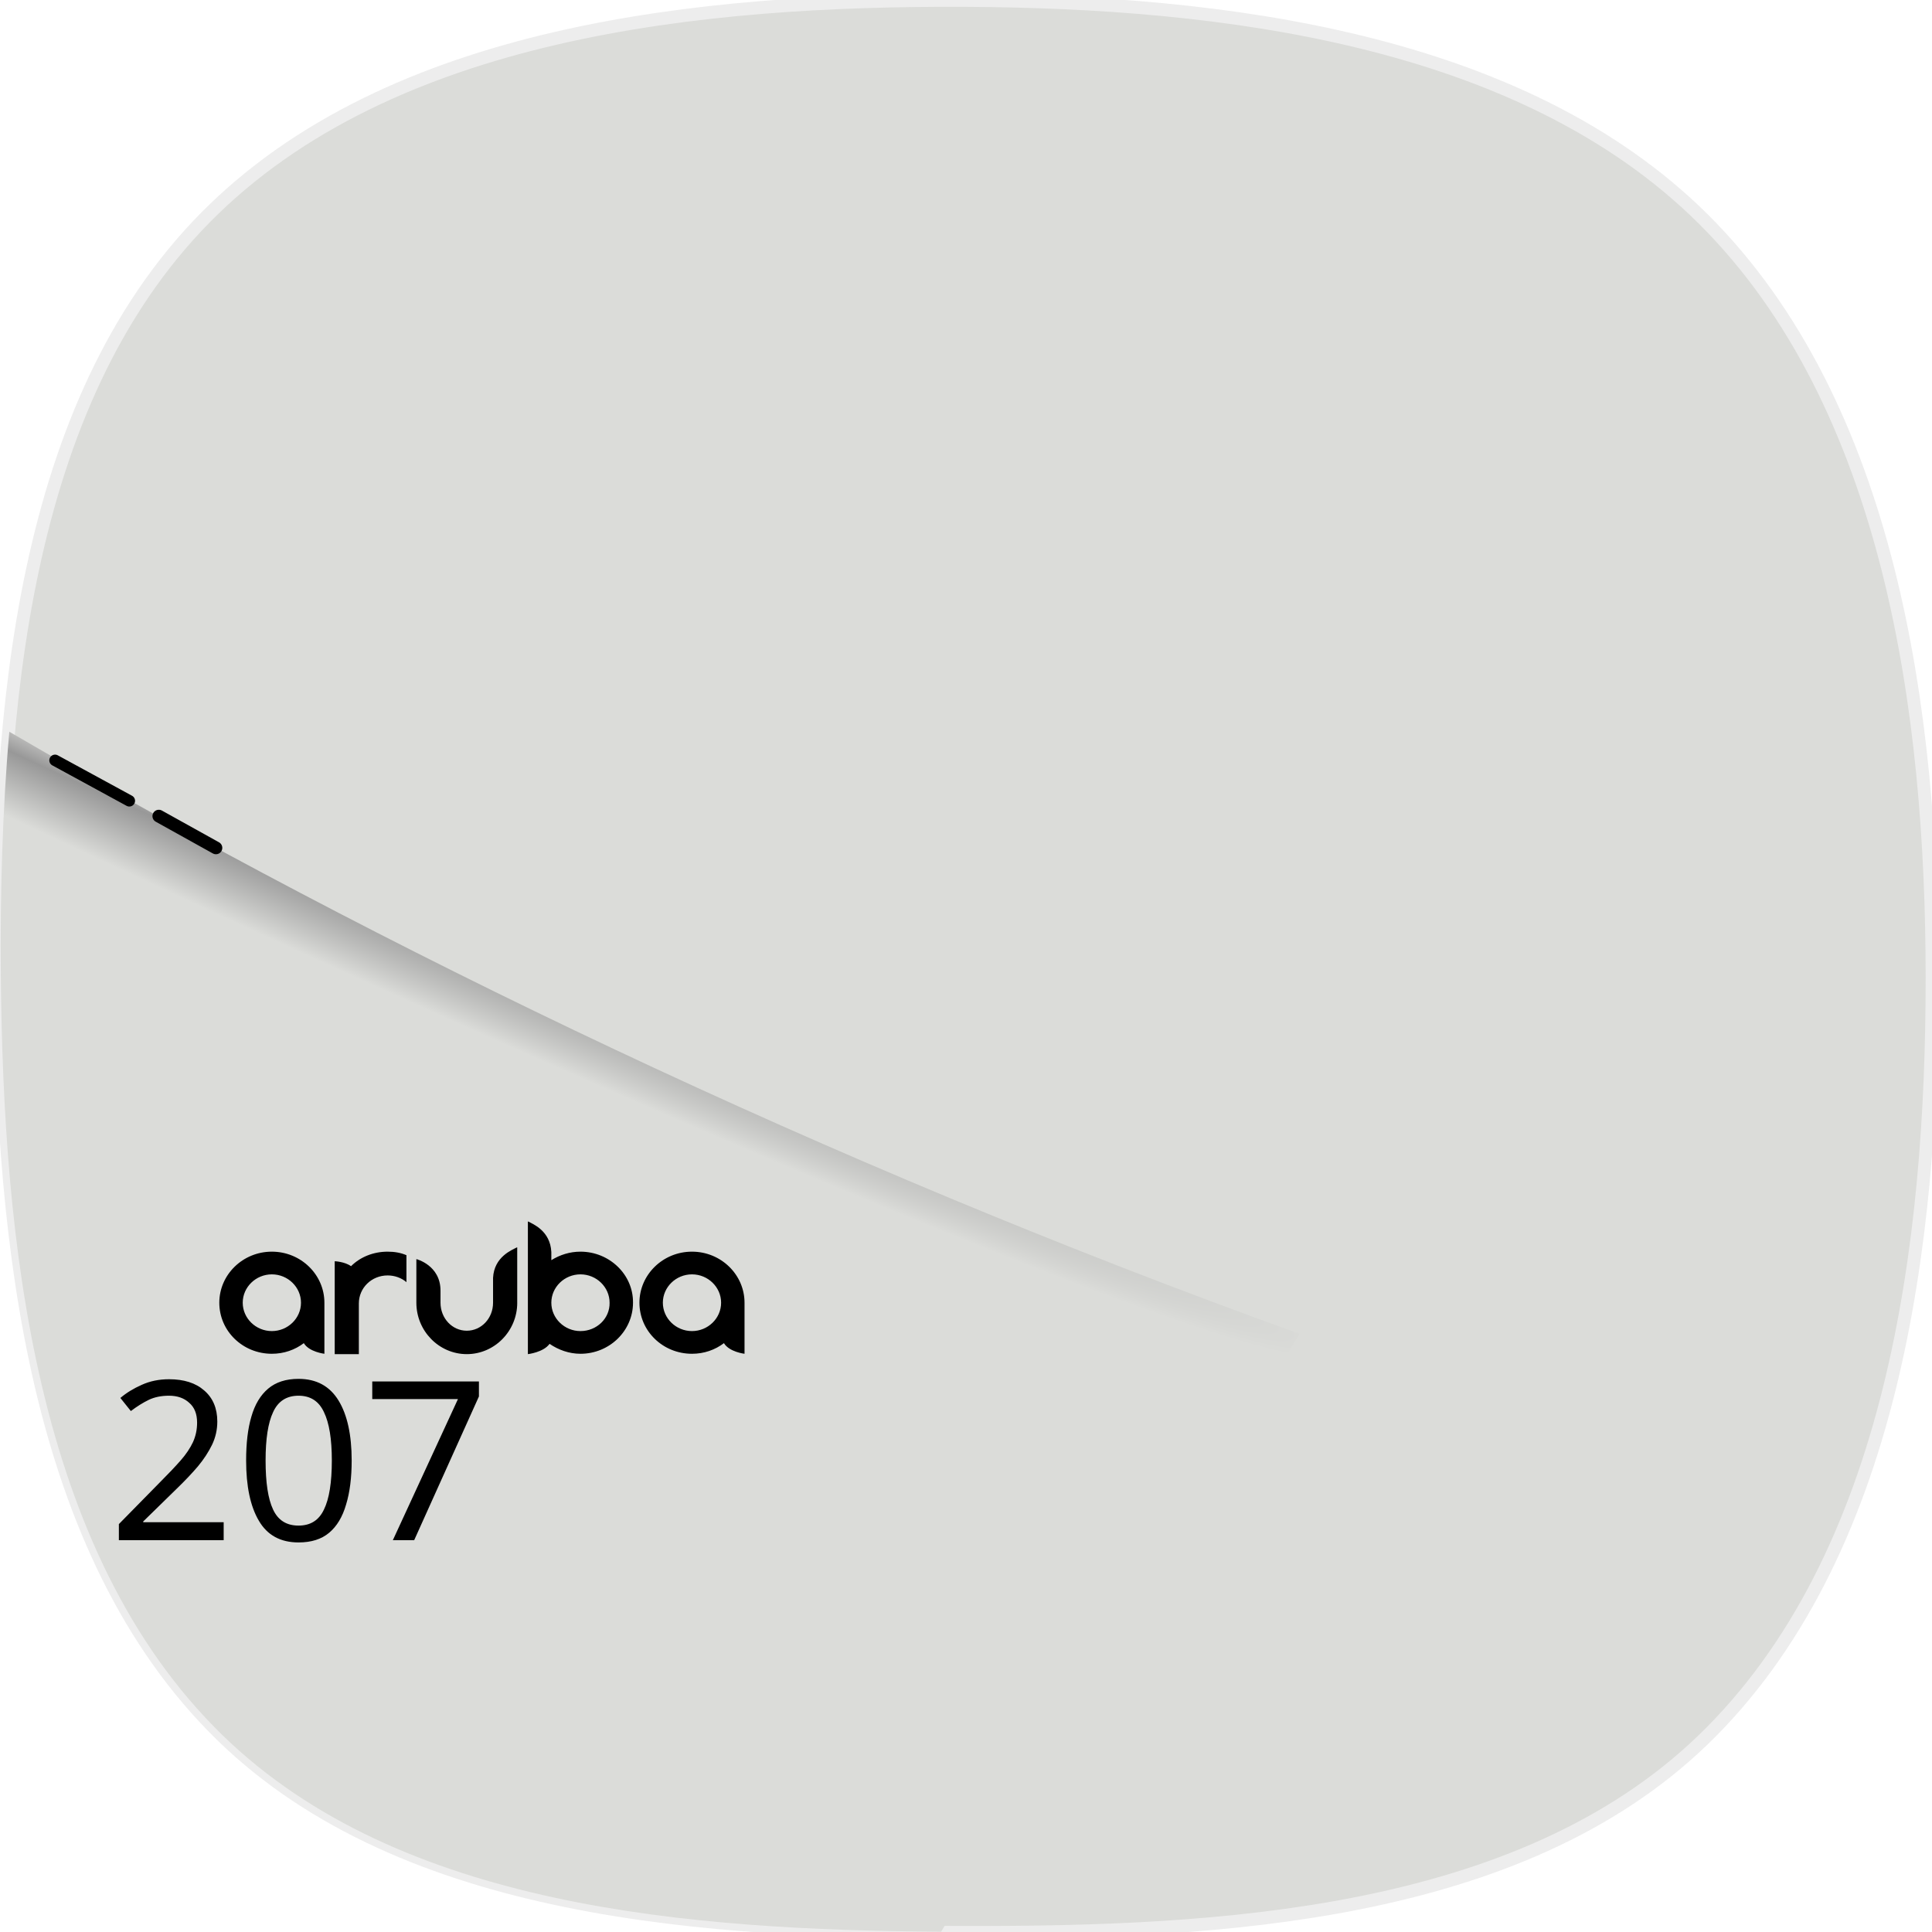
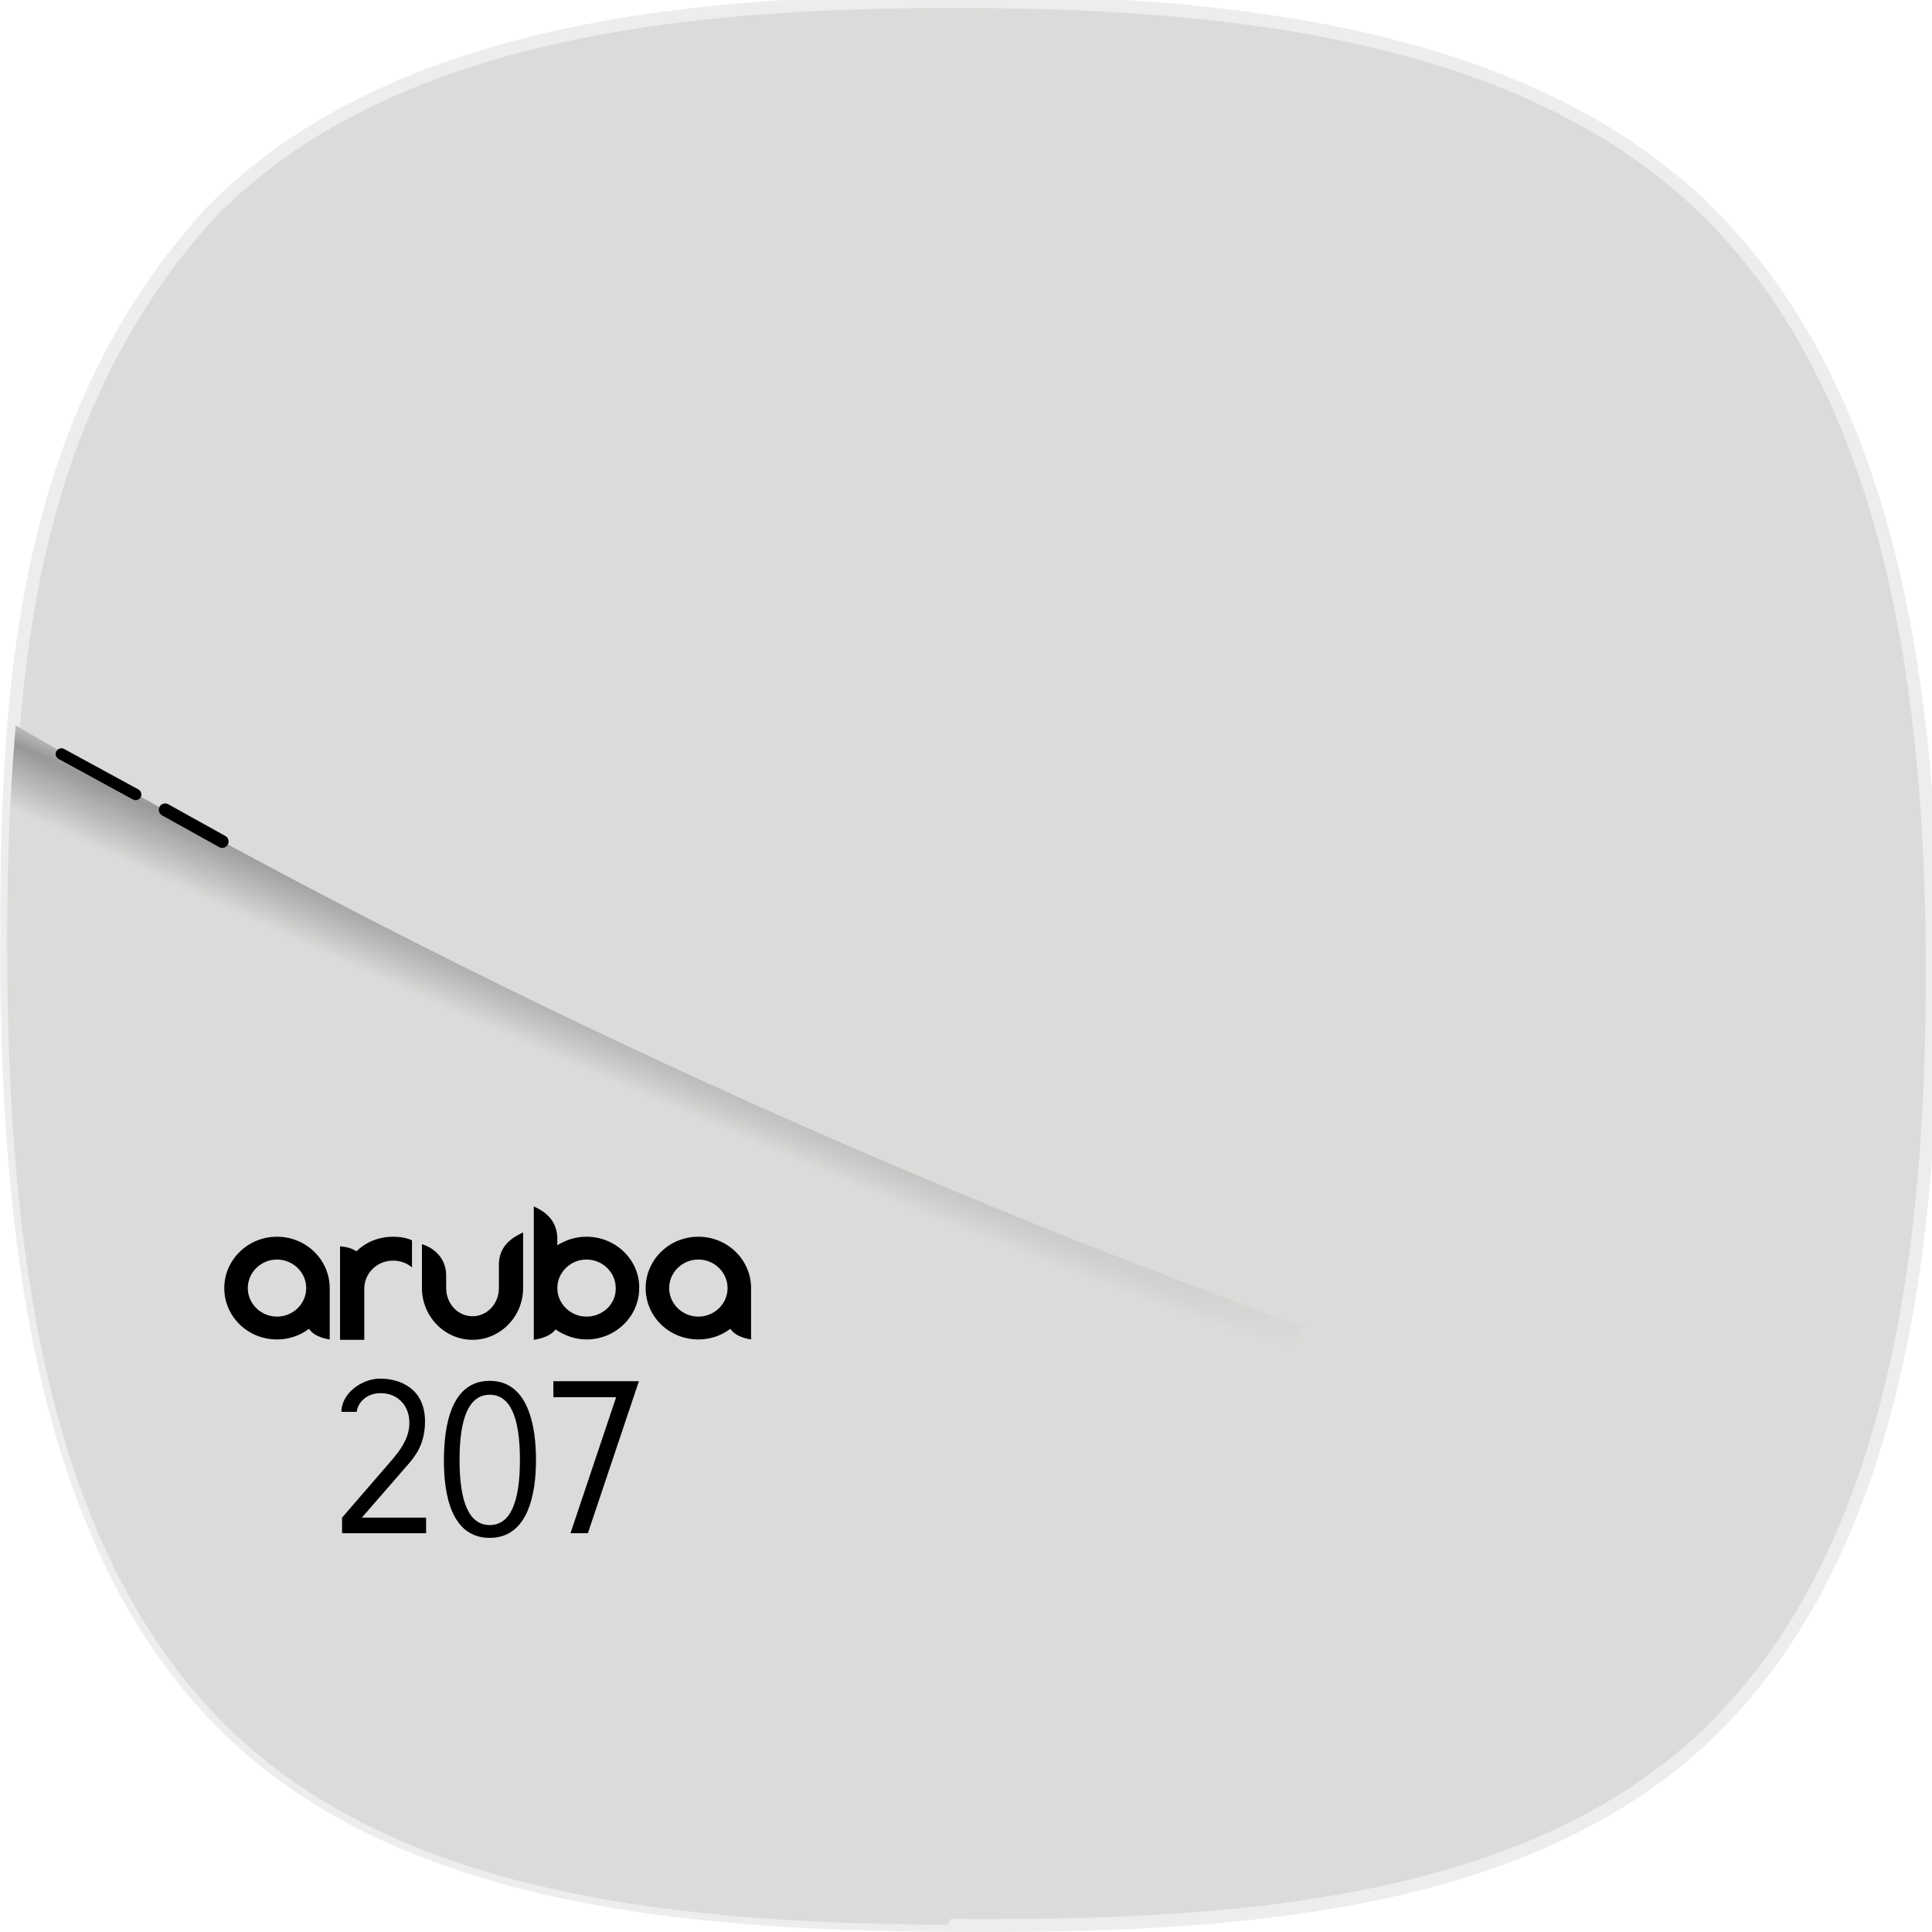
- <svg xmlns="http://www.w3.org/2000/svg" width="160" height="160" version="1.1" viewBox="37.333 394.667 84.975 51.929">
+ <svg xmlns="http://www.w3.org/2000/svg" width="160" height="160" version="1.1" viewBox="37.333 394.667 160 160">
  <defs>
-     <radialGradient id="radialGradient14839" cx="113.08" cy="452.2" r="27.12" gradientTransform="matrix(-.051075 .10781 -2.0043 -.94656 947.64 800.54)" gradientUnits="userSpaceOnUse">
+     <radialGradient id="radialGradient14839" cx="113.08" cy="452.2" r="27.12" gradientTransform="matrix(-.10254 .21644 -4.0239 -1.9003 1870.1 1289.6)" gradientUnits="userSpaceOnUse">
      <stop stop-color="#bcbcbb" offset="0" />
      <stop stop-color="#989898" offset=".232" />
      <stop stop-color="#dbdcd9" offset="1" />
    </radialGradient>
  </defs>
-   <path transform="scale(1.0667)" d="m43.458 363.48c7.62-7.73 20.466-9.014 31.329-8.964 10.585 0.049 22.943 1.559 30.444 9.015 7.723 7.678 9.428 20.375 9.433 31.257 5e-3 10.955-1.569 23.874-9.47 31.477-7.542 7.257-19.888 7.934-30.407 7.912-10.52-0.022-23.074-0.743-30.637-8.109-7.787-7.585-9.029-20.419-9.142-31.28-0.112-10.808 0.856-23.605 8.45-31.308z" fill="#dbdcd9" stroke="#ededed" stroke-linecap="round" stroke-linejoin="round" stroke-width=".531" />
-   <path transform="scale(1.0667)" d="m35.383 384.67c-0.281 3.158-0.383 6.691-0.351 10.096 0.113 10.861 1.355 23.695 9.142 31.28 7.324 7.134 19.324 8.033 29.63 8.102l14.775-24.654c-19.539-7.029-37.959-15.93-53.196-24.824z" fill="url(#radialGradient14839)" fill-rule="evenodd" />
-   <g transform="matrix(1.0544 0 0 1.0528 -20.235 24.923)">
-     <text transform="scale(.99918 1.0008)" x="74.92" y="399.531" fill="#000000" font-family="sans-serif" letter-spacing="0px" stroke-width="1px" text-align="center" text-anchor="middle" word-spacing="0px" style="line-height:0%" xml:space="preserve">
-       <tspan x="74.92" y="399.531" font-family="'PakType Naskh Basic'" font-size="9.288px" style="line-height:1.25">207</tspan>
-     </text>
-     <path class="st1" d="m76.174 389.93c0 1.185-0.948 2.148-2.104 2.148-1.155 0-2.104-0.963-2.104-2.148v-1.822s1.007 0.252 1.007 1.318v0.504c0 0.652 0.489 1.17 1.096 1.17s1.096-0.518 1.096-1.17v-1.052 0.015c0.044-0.889 0.8-1.17 0.993-1.274h0.015v1.244 1.067zm-5.407-2.133c0.281 0 0.548 0.044 0.785 0.148v1.126c-0.207-0.178-0.489-0.281-0.785-0.281-0.667 0-1.2 0.518-1.2 1.17v2.118h-1.007v-3.881s0.415 0.015 0.681 0.207c0.385-0.385 0.933-0.607 1.526-0.607m-4.829 3.318c-0.667 0-1.215-0.533-1.215-1.185 0-0.652 0.548-1.185 1.215-1.185s1.215 0.533 1.215 1.185c0 0.652-0.548 1.185-1.215 1.185m0-3.318c-1.215 0-2.192 0.963-2.192 2.133 0 1.185 0.978 2.133 2.192 2.133 0.504 0 0.963-0.163 1.333-0.444 0.222 0.37 0.859 0.444 0.859 0.444v-2.133c0-1.17-0.978-2.133-2.192-2.133m17.525 3.318c-0.667 0-1.215-0.533-1.215-1.185 0-0.652 0.548-1.185 1.215-1.185s1.215 0.533 1.215 1.185c0 0.652-0.548 1.185-1.215 1.185m0-3.318c-1.215 0-2.192 0.963-2.192 2.133 0 1.185 0.978 2.133 2.192 2.133 0.504 0 0.963-0.163 1.333-0.444 0.222 0.37 0.859 0.444 0.859 0.444v-2.133c0-1.17-0.978-2.133-2.192-2.133m-4.652 3.318c-0.667 0-1.215-0.533-1.215-1.185 0-0.652 0.548-1.185 1.215-1.185 0.667 0 1.215 0.533 1.215 1.185 0.015 0.652-0.533 1.185-1.215 1.185m0-3.318c-0.444 0-0.859 0.133-1.215 0.356v-0.341c-0.044-0.889-0.77-1.17-0.963-1.274h-0.015v5.54s0.652-0.074 0.904-0.43c0.37 0.252 0.815 0.415 1.289 0.415 1.215 0 2.192-0.963 2.192-2.133 0.015-1.17-0.978-2.133-2.192-2.133" />
-   </g>
-   <path transform="scale(1.0667)" d="m37.268 385.85 3.063 1.668" fill="none" stroke="#000" stroke-linecap="round" stroke-width=".472" />
-   <path transform="scale(1.0667)" d="m41.547 388.15 2.355 1.309" fill="none" stroke="#000" stroke-linecap="round" stroke-width=".525px" />
+   <path d="m54.845 412.2c15.299-15.519 41.088-17.504 62.897-17.404 21.251 0.098 46.061 2.536 61.12 17.507 15.505 15.414 18.483 40.905 18.493 62.752 0.01 21.993-2.705 47.93-18.566 63.193-15.141 14.57-39.928 15.929-61.046 15.885-21.12-0.044-46.324-1.492-61.508-16.28-15.633-15.227-18.127-40.993-18.353-62.798 0-20.075 0.088-44.402 16.963-62.855z" fill="#dbdcd9" stroke="#ededed" stroke-linecap="round" stroke-linejoin="round" stroke-width="1.066" />
+   <path d="m38.634 454.74c-0.564 6.341-0.768 13.433-0.704 20.269 0.226 21.805 2.721 47.57 18.354 62.798 14.704 14.321 38.795 16.126 59.486 16.266l29.663-49.496c-39.227-14.111-76.207-31.981-106.8-49.837z" fill="url(#radialGradient14839)" fill-rule="evenodd" stroke-width="2.008" />
+   <path d="m83.159 509.05h7.086l-4.226 12.59h-1.439l3.777-11.259h-5.197z" stroke-width="1.983px" />
+   <path d="m67.298 520.35h5.323v1.295h-6.96v-1.295l4.244-4.91c0.887-1.055 1.331-1.948 1.331-2.95 0-1.405-0.953-2.446-2.374-2.446-1.421 0-1.978 1.073-1.978 1.547h-1.277c0-1.512 1.658-2.752 3.219-2.752s3.705 0.765 3.705 3.543c0 2.026-0.955 2.987-1.259 3.399z" stroke-width="1.983px" />
+   <path d="m42.418 457.11 6.149 3.349" fill="none" stroke="#000" stroke-linecap="round" stroke-width=".948" />
+   <path d="m51.009 461.73 4.728 2.628" fill="none" stroke="#000" stroke-linecap="round" stroke-width="1.053px" />
+   <path class="st1" d="m80.655 501.34c0 2.363-1.888 4.284-4.189 4.284-2.301 0-4.189-1.92-4.189-4.284v-3.634s2.006 0.502 2.006 2.629v1.004c0 1.3 0.973 2.334 2.183 2.334 1.209 0 2.183-1.034 2.183-2.334v-2.068c0.089-1.772 1.624-2.334 2.007-2.541zm-9.203-1.713c-0.413-0.354-0.973-0.561-1.563-0.561-1.327 0-2.389 1.034-2.389 2.334v4.224h-2.006v-7.74s0.826 0.029 1.357 0.414c0.767-0.768 1.858-1.211 3.038-1.211 0.56 0 1.091 0.089 1.563 0.295zm-13.598 1.713c0-1.3 1.091-2.363 2.419-2.363 1.327 0 2.419 1.063 2.419 2.363 0 1.3-1.091 2.363-2.419 2.363s-2.419-1.063-2.419-2.363zm-1.947 2.5e-4c0 2.363 1.947 4.254 4.365 4.254 1.003 0 1.917-0.325 2.655-0.886 0.442 0.739 1.711 0.886 1.711 0.886v-4.254c0-2.334-1.947-4.254-4.365-4.254-2.419 0-4.365 1.92-4.365 4.254zm36.843-2.5e-4c0-1.3 1.091-2.363 2.419-2.363 1.327 0 2.419 1.063 2.419 2.363 0 1.3-1.091 2.363-2.419 2.363-1.327 0-2.419-1.063-2.419-2.363zm-1.947 2.5e-4c0 2.363 1.947 4.254 4.365 4.254 1.003 0 1.917-0.325 2.655-0.886 0.442 0.739 1.711 0.886 1.711 0.886v-4.254c0-2.334-1.947-4.254-4.365-4.254-2.419 0-4.365 1.92-4.365 4.254zm-7.315-2.5e-4c0-1.3 1.091-2.363 2.419-2.363 1.327 0 2.419 1.063 2.419 2.363 0.032 1.3-1.062 2.363-2.419 2.363-1.327 0-2.419-1.063-2.419-2.363zm0-4.224c-0.089-1.772-1.565-2.334-1.948-2.541v11.049s1.298-0.148 1.799-0.857c0.737 0.502 1.622 0.827 2.566 0.827 2.419 0 4.365-1.92 4.365-4.254 0.032-2.334-1.947-4.254-4.365-4.254-0.884 0-1.71 0.266-2.418 0.709z" stroke-width="4.831" />
+   <path d="m80.391 515.57c0-3.597-0.833-5.396-2.5-5.396s-2.5 1.799-2.5 5.396 0.833 5.396 2.5 5.396 2.5-1.799 2.5-5.396zm-2.5-6.547c3.218 0 3.831 3.807 3.831 6.547s-0.62 6.457-3.831 6.457-3.805-3.645-3.795-6.457c0.01-2.812 0.576-6.547 3.795-6.547z" stroke-width="1.983px" />
</svg>
